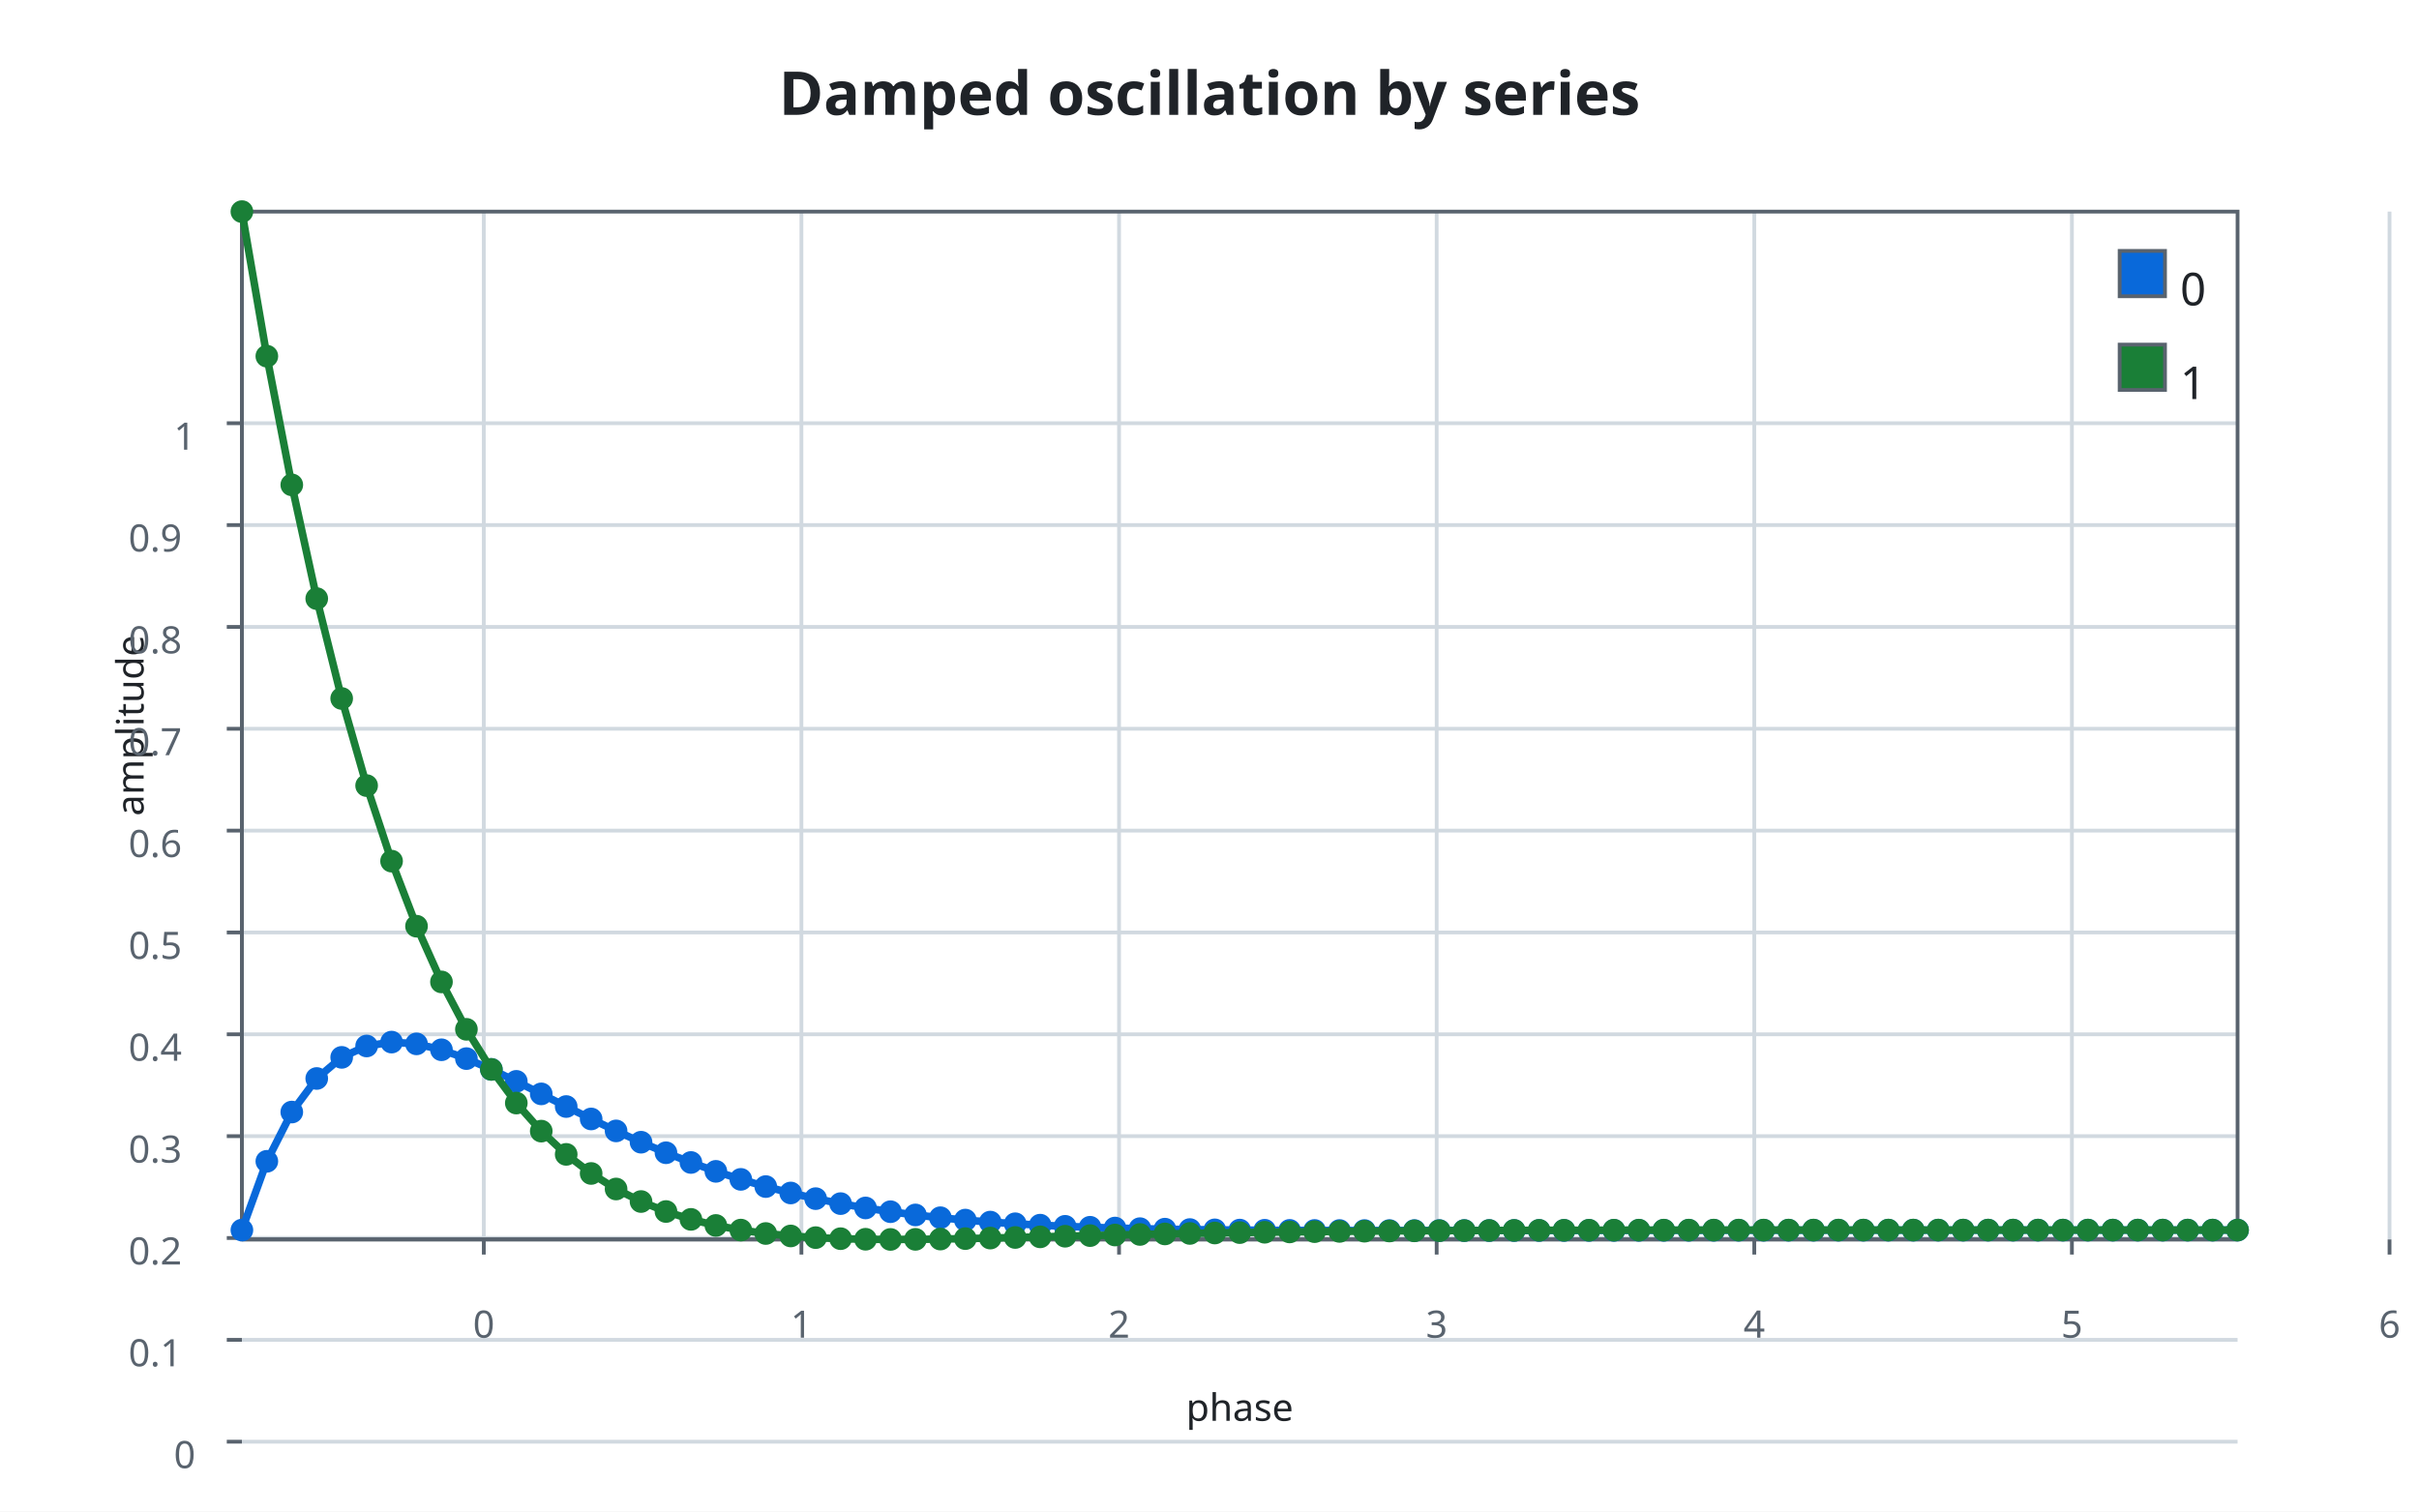
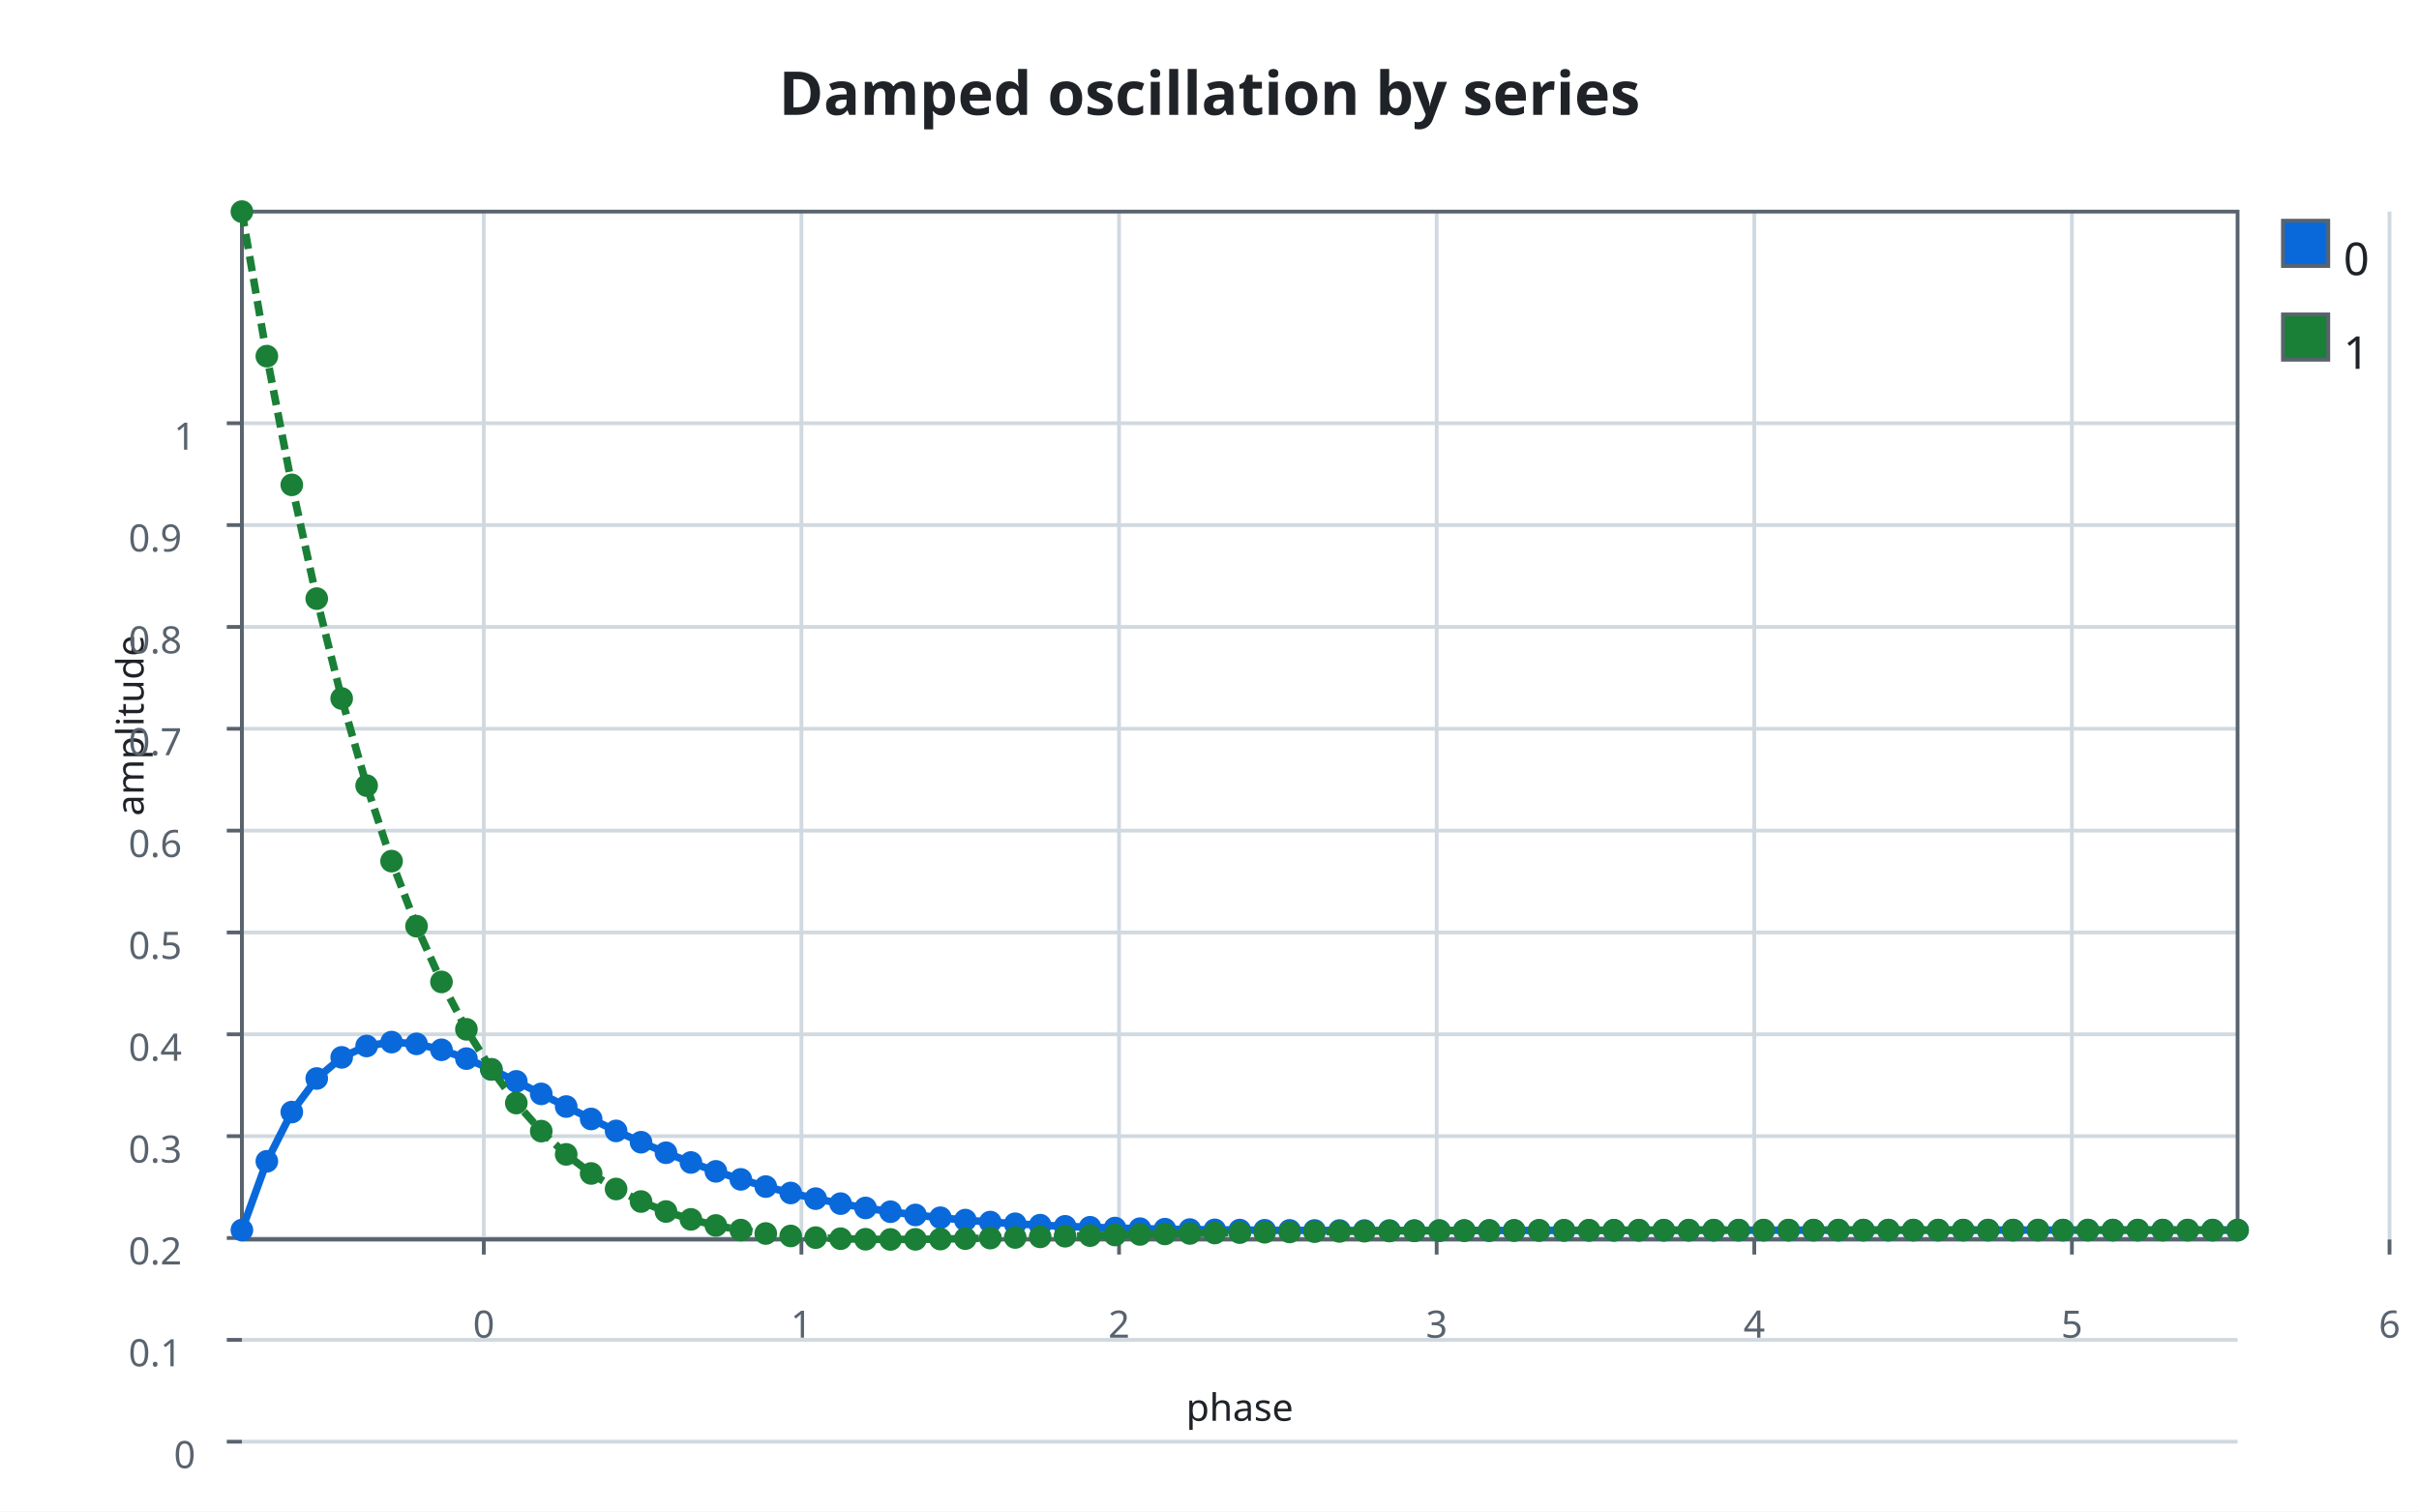
<svg xmlns="http://www.w3.org/2000/svg" width="640" height="400" viewBox="0 0 640 400" role="img" aria-label="Damped oscillation by series">
  <rect x="0" y="0" width="640" height="400" fill="#ffffff" />
  <line x1="128" y1="56" x2="128" y2="328" stroke="#d1d9e0" stroke-width="1" />
  <line x1="212.034" y1="56" x2="212.034" y2="328" stroke="#d1d9e0" stroke-width="1" />
  <line x1="296.068" y1="56" x2="296.068" y2="328" stroke="#d1d9e0" stroke-width="1" />
  <line x1="380.101" y1="56" x2="380.101" y2="328" stroke="#d1d9e0" stroke-width="1" />
  <line x1="464.135" y1="56" x2="464.135" y2="328" stroke="#d1d9e0" stroke-width="1" />
  <line x1="548.169" y1="56" x2="548.169" y2="328" stroke="#d1d9e0" stroke-width="1" />
  <line x1="632.203" y1="56" x2="632.203" y2="328" stroke="#d1d9e0" stroke-width="1" />
  <line x1="64" y1="112" x2="592" y2="112" stroke="#d1d9e0" stroke-width="1" />
  <line x1="64" y1="138.952" x2="592" y2="138.952" stroke="#d1d9e0" stroke-width="1" />
  <line x1="64" y1="165.905" x2="592" y2="165.905" stroke="#d1d9e0" stroke-width="1" />
  <line x1="64" y1="192.857" x2="592" y2="192.857" stroke="#d1d9e0" stroke-width="1" />
  <line x1="64" y1="219.809" x2="592" y2="219.809" stroke="#d1d9e0" stroke-width="1" />
  <line x1="64" y1="246.762" x2="592" y2="246.762" stroke="#d1d9e0" stroke-width="1" />
  <line x1="64" y1="273.714" x2="592" y2="273.714" stroke="#d1d9e0" stroke-width="1" />
  <line x1="64" y1="300.666" x2="592" y2="300.666" stroke="#d1d9e0" stroke-width="1" />
  <line x1="64" y1="327.619" x2="592" y2="327.619" stroke="#d1d9e0" stroke-width="1" />
  <line x1="64" y1="354.571" x2="592" y2="354.571" stroke="#d1d9e0" stroke-width="1" />
  <line x1="64" y1="381.523" x2="592" y2="381.523" stroke="#d1d9e0" stroke-width="1" />
  <rect x="64" y="56" width="528" height="272" fill="none" stroke="#59636e" stroke-width="1" />
  <line x1="64" y1="328" x2="592" y2="328" stroke="#59636e" stroke-width="1" />
  <text x="328" y="376" font-family="system-ui" font-size="10" font-weight="400" text-anchor="middle" fill="#1f2328">phase</text>
  <line x1="128" y1="328" x2="128" y2="332" stroke="#59636e" stroke-width="1" />
  <text x="128" y="354" font-family="system-ui" font-size="10" font-weight="400" text-anchor="middle" fill="#59636e">0</text>
  <line x1="212.034" y1="328" x2="212.034" y2="332" stroke="#59636e" stroke-width="1" />
  <text x="212.034" y="354" font-family="system-ui" font-size="10" font-weight="400" text-anchor="middle" fill="#59636e">1</text>
  <line x1="296.068" y1="328" x2="296.068" y2="332" stroke="#59636e" stroke-width="1" />
  <text x="296.068" y="354" font-family="system-ui" font-size="10" font-weight="400" text-anchor="middle" fill="#59636e">2</text>
  <line x1="380.101" y1="328" x2="380.101" y2="332" stroke="#59636e" stroke-width="1" />
  <text x="380.101" y="354" font-family="system-ui" font-size="10" font-weight="400" text-anchor="middle" fill="#59636e">3</text>
  <line x1="464.135" y1="328" x2="464.135" y2="332" stroke="#59636e" stroke-width="1" />
  <text x="464.135" y="354" font-family="system-ui" font-size="10" font-weight="400" text-anchor="middle" fill="#59636e">4</text>
  <line x1="548.169" y1="328" x2="548.169" y2="332" stroke="#59636e" stroke-width="1" />
  <text x="548.169" y="354" font-family="system-ui" font-size="10" font-weight="400" text-anchor="middle" fill="#59636e">5</text>
  <line x1="632.203" y1="328" x2="632.203" y2="332" stroke="#59636e" stroke-width="1" />
  <text x="632.203" y="354" font-family="system-ui" font-size="10" font-weight="400" text-anchor="middle" fill="#59636e">6</text>
  <line x1="64" y1="56" x2="64" y2="328" stroke="#59636e" stroke-width="1" />
  <text x="38" y="192" font-family="system-ui" font-size="10" font-weight="400" text-anchor="middle" fill="#1f2328" transform="rotate(-90 38 192)">amplitude</text>
  <line x1="64" y1="112" x2="60" y2="112" stroke="#59636e" stroke-width="1" />
  <text x="46" y="119" font-family="system-ui" font-size="10" font-weight="400" text-anchor="start" fill="#59636e">1</text>
  <line x1="64" y1="138.952" x2="60" y2="138.952" stroke="#59636e" stroke-width="1" />
  <text x="34" y="145.952" font-family="system-ui" font-size="10" font-weight="400" text-anchor="start" fill="#59636e">0.9</text>
  <line x1="64" y1="165.905" x2="60" y2="165.905" stroke="#59636e" stroke-width="1" />
  <text x="34" y="172.905" font-family="system-ui" font-size="10" font-weight="400" text-anchor="start" fill="#59636e">0.8</text>
  <line x1="64" y1="192.857" x2="60" y2="192.857" stroke="#59636e" stroke-width="1" />
  <text x="34" y="199.857" font-family="system-ui" font-size="10" font-weight="400" text-anchor="start" fill="#59636e">0.7</text>
  <line x1="64" y1="219.809" x2="60" y2="219.809" stroke="#59636e" stroke-width="1" />
  <text x="34" y="226.809" font-family="system-ui" font-size="10" font-weight="400" text-anchor="start" fill="#59636e">0.6</text>
  <line x1="64" y1="246.762" x2="60" y2="246.762" stroke="#59636e" stroke-width="1" />
  <text x="34" y="253.762" font-family="system-ui" font-size="10" font-weight="400" text-anchor="start" fill="#59636e">0.5</text>
  <line x1="64" y1="273.714" x2="60" y2="273.714" stroke="#59636e" stroke-width="1" />
  <text x="34" y="280.714" font-family="system-ui" font-size="10" font-weight="400" text-anchor="start" fill="#59636e">0.4</text>
  <line x1="64" y1="300.666" x2="60" y2="300.666" stroke="#59636e" stroke-width="1" />
  <text x="34" y="307.666" font-family="system-ui" font-size="10" font-weight="400" text-anchor="start" fill="#59636e">0.3</text>
  <line x1="64" y1="327.619" x2="60" y2="327.619" stroke="#59636e" stroke-width="1" />
  <text x="34" y="334.619" font-family="system-ui" font-size="10" font-weight="400" text-anchor="start" fill="#59636e">0.2</text>
  <line x1="64" y1="354.571" x2="60" y2="354.571" stroke="#59636e" stroke-width="1" />
  <text x="34" y="361.571" font-family="system-ui" font-size="10" font-weight="400" text-anchor="start" fill="#59636e">0.1</text>
  <line x1="64" y1="381.523" x2="60" y2="381.523" stroke="#59636e" stroke-width="1" />
  <text x="46" y="388.523" font-family="system-ui" font-size="10" font-weight="400" text-anchor="start" fill="#59636e">0</text>
-   <rect x="560.8" y="66.4" width="12" height="12" fill="#0969da" />
-   <rect x="560.8" y="66.4" width="12" height="12" fill="none" stroke="#59636e" stroke-width="1" />
-   <text x="576.8" y="80.8" font-family="system-ui" font-size="12" font-weight="400" text-anchor="start" fill="#1f2328">0</text>
-   <rect x="560.8" y="91.2" width="12" height="12" fill="#1a7f37" />
-   <rect x="560.8" y="91.2" width="12" height="12" fill="none" stroke="#59636e" stroke-width="1" />
-   <text x="576.8" y="105.6" font-family="system-ui" font-size="12" font-weight="400" text-anchor="start" fill="#1f2328">1</text>
+   <rect x="604" y="58.4" width="12" height="12" fill="#0969da" />
+   <rect x="604" y="58.4" width="12" height="12" fill="none" stroke="#59636e" stroke-width="1" />
+   <text x="620" y="72.8" font-family="system-ui" font-size="12" font-weight="400" text-anchor="start" fill="#1f2328">0</text>
+   <rect x="604" y="83.2" width="12" height="12" fill="#1a7f37" />
+   <rect x="604" y="83.2" width="12" height="12" fill="none" stroke="#59636e" stroke-width="1" />
+   <text x="620" y="97.6" font-family="system-ui" font-size="12" font-weight="400" text-anchor="start" fill="#1f2328">1</text>
  <text x="320" y="30.4" font-family="system-ui" font-size="16" font-weight="700" text-anchor="middle" fill="#1f2328">Damped oscillation by series</text>
  <path d="M 64 325.523 L 70.6 307.322 L 77.2 294.288 L 83.8 285.404 L 90.4 279.814 L 97 276.802 L 103.6 275.775 L 110.2 276.243 L 116.8 277.807 L 123.4 280.145 L 130 282.999 L 136.6 286.163 L 143.2 289.48 L 149.8 292.828 L 156.4 296.116 L 163 299.278 L 169.6 302.269 L 176.2 305.06 L 182.8 307.633 L 189.4 309.981 L 196 312.104 L 202.6 314.009 L 209.2 315.705 L 215.8 317.203 L 222.4 318.519 L 229 319.667 L 235.6 320.662 L 242.2 321.519 L 248.8 322.253 L 255.4 322.878 L 262 323.406 L 268.6 323.85 L 275.2 324.219 L 281.8 324.526 L 288.4 324.777 L 295 324.982 L 301.6 325.147 L 308.2 325.279 L 314.8 325.382 L 321.4 325.462 L 328 325.523 L 334.6 325.568 L 341.2 325.601 L 347.8 325.623 L 354.4 325.636 L 361 325.644 L 367.6 325.646 L 374.2 325.645 L 380.8 325.641 L 387.4 325.636 L 394 325.629 L 400.6 325.621 L 407.2 325.613 L 413.8 325.604 L 420.4 325.596 L 427 325.588 L 433.6 325.581 L 440.2 325.574 L 446.8 325.568 L 453.4 325.562 L 460 325.556 L 466.6 325.552 L 473.2 325.548 L 479.8 325.544 L 486.4 325.541 L 493 325.538 L 499.6 325.535 L 506.2 325.533 L 512.8 325.531 L 519.4 325.53 L 526 325.528 L 532.6 325.527 L 539.2 325.526 L 545.8 325.526 L 552.4 325.525 L 559 325.525 L 565.6 325.524 L 572.2 325.524 L 578.8 325.524 L 585.4 325.523 L 592 325.523" fill="none" stroke="#0969da" stroke-width="2" stroke-linecap="butt" stroke-linejoin="round" />
  <path d="M 64 325.523 m -3 0 a 3 3 0 1 0 6 0 a 3 3 0 1 0 -6 0 Z M 70.6 307.322 m -3 0 a 3 3 0 1 0 6 0 a 3 3 0 1 0 -6 0 Z M 77.2 294.288 m -3 0 a 3 3 0 1 0 6 0 a 3 3 0 1 0 -6 0 Z M 83.8 285.404 m -3 0 a 3 3 0 1 0 6 0 a 3 3 0 1 0 -6 0 Z M 90.4 279.814 m -3 0 a 3 3 0 1 0 6 0 a 3 3 0 1 0 -6 0 Z M 97 276.802 m -3 0 a 3 3 0 1 0 6 0 a 3 3 0 1 0 -6 0 Z M 103.6 275.775 m -3 0 a 3 3 0 1 0 6 0 a 3 3 0 1 0 -6 0 Z M 110.2 276.243 m -3 0 a 3 3 0 1 0 6 0 a 3 3 0 1 0 -6 0 Z M 116.8 277.807 m -3 0 a 3 3 0 1 0 6 0 a 3 3 0 1 0 -6 0 Z M 123.4 280.145 m -3 0 a 3 3 0 1 0 6 0 a 3 3 0 1 0 -6 0 Z M 130 282.999 m -3 0 a 3 3 0 1 0 6 0 a 3 3 0 1 0 -6 0 Z M 136.6 286.163 m -3 0 a 3 3 0 1 0 6 0 a 3 3 0 1 0 -6 0 Z M 143.2 289.48 m -3 0 a 3 3 0 1 0 6 0 a 3 3 0 1 0 -6 0 Z M 149.8 292.828 m -3 0 a 3 3 0 1 0 6 0 a 3 3 0 1 0 -6 0 Z M 156.4 296.116 m -3 0 a 3 3 0 1 0 6 0 a 3 3 0 1 0 -6 0 Z M 163 299.278 m -3 0 a 3 3 0 1 0 6 0 a 3 3 0 1 0 -6 0 Z M 169.6 302.269 m -3 0 a 3 3 0 1 0 6 0 a 3 3 0 1 0 -6 0 Z M 176.2 305.06 m -3 0 a 3 3 0 1 0 6 0 a 3 3 0 1 0 -6 0 Z M 182.8 307.633 m -3 0 a 3 3 0 1 0 6 0 a 3 3 0 1 0 -6 0 Z M 189.4 309.981 m -3 0 a 3 3 0 1 0 6 0 a 3 3 0 1 0 -6 0 Z M 196 312.104 m -3 0 a 3 3 0 1 0 6 0 a 3 3 0 1 0 -6 0 Z M 202.6 314.009 m -3 0 a 3 3 0 1 0 6 0 a 3 3 0 1 0 -6 0 Z M 209.2 315.705 m -3 0 a 3 3 0 1 0 6 0 a 3 3 0 1 0 -6 0 Z M 215.8 317.203 m -3 0 a 3 3 0 1 0 6 0 a 3 3 0 1 0 -6 0 Z M 222.4 318.519 m -3 0 a 3 3 0 1 0 6 0 a 3 3 0 1 0 -6 0 Z M 229 319.667 m -3 0 a 3 3 0 1 0 6 0 a 3 3 0 1 0 -6 0 Z M 235.6 320.662 m -3 0 a 3 3 0 1 0 6 0 a 3 3 0 1 0 -6 0 Z M 242.2 321.519 m -3 0 a 3 3 0 1 0 6 0 a 3 3 0 1 0 -6 0 Z M 248.8 322.253 m -3 0 a 3 3 0 1 0 6 0 a 3 3 0 1 0 -6 0 Z M 255.4 322.878 m -3 0 a 3 3 0 1 0 6 0 a 3 3 0 1 0 -6 0 Z M 262 323.406 m -3 0 a 3 3 0 1 0 6 0 a 3 3 0 1 0 -6 0 Z M 268.6 323.85 m -3 0 a 3 3 0 1 0 6 0 a 3 3 0 1 0 -6 0 Z M 275.2 324.219 m -3 0 a 3 3 0 1 0 6 0 a 3 3 0 1 0 -6 0 Z M 281.8 324.526 m -3 0 a 3 3 0 1 0 6 0 a 3 3 0 1 0 -6 0 Z M 288.4 324.777 m -3 0 a 3 3 0 1 0 6 0 a 3 3 0 1 0 -6 0 Z M 295 324.982 m -3 0 a 3 3 0 1 0 6 0 a 3 3 0 1 0 -6 0 Z M 301.6 325.147 m -3 0 a 3 3 0 1 0 6 0 a 3 3 0 1 0 -6 0 Z M 308.2 325.279 m -3 0 a 3 3 0 1 0 6 0 a 3 3 0 1 0 -6 0 Z M 314.8 325.382 m -3 0 a 3 3 0 1 0 6 0 a 3 3 0 1 0 -6 0 Z M 321.4 325.462 m -3 0 a 3 3 0 1 0 6 0 a 3 3 0 1 0 -6 0 Z M 328 325.523 m -3 0 a 3 3 0 1 0 6 0 a 3 3 0 1 0 -6 0 Z M 334.6 325.568 m -3 0 a 3 3 0 1 0 6 0 a 3 3 0 1 0 -6 0 Z M 341.2 325.601 m -3 0 a 3 3 0 1 0 6 0 a 3 3 0 1 0 -6 0 Z M 347.8 325.623 m -3 0 a 3 3 0 1 0 6 0 a 3 3 0 1 0 -6 0 Z M 354.4 325.636 m -3 0 a 3 3 0 1 0 6 0 a 3 3 0 1 0 -6 0 Z M 361 325.644 m -3 0 a 3 3 0 1 0 6 0 a 3 3 0 1 0 -6 0 Z M 367.6 325.646 m -3 0 a 3 3 0 1 0 6 0 a 3 3 0 1 0 -6 0 Z M 374.2 325.645 m -3 0 a 3 3 0 1 0 6 0 a 3 3 0 1 0 -6 0 Z M 380.8 325.641 m -3 0 a 3 3 0 1 0 6 0 a 3 3 0 1 0 -6 0 Z M 387.4 325.636 m -3 0 a 3 3 0 1 0 6 0 a 3 3 0 1 0 -6 0 Z M 394 325.629 m -3 0 a 3 3 0 1 0 6 0 a 3 3 0 1 0 -6 0 Z M 400.6 325.621 m -3 0 a 3 3 0 1 0 6 0 a 3 3 0 1 0 -6 0 Z M 407.2 325.613 m -3 0 a 3 3 0 1 0 6 0 a 3 3 0 1 0 -6 0 Z M 413.8 325.604 m -3 0 a 3 3 0 1 0 6 0 a 3 3 0 1 0 -6 0 Z M 420.4 325.596 m -3 0 a 3 3 0 1 0 6 0 a 3 3 0 1 0 -6 0 Z M 427 325.588 m -3 0 a 3 3 0 1 0 6 0 a 3 3 0 1 0 -6 0 Z M 433.6 325.581 m -3 0 a 3 3 0 1 0 6 0 a 3 3 0 1 0 -6 0 Z M 440.2 325.574 m -3 0 a 3 3 0 1 0 6 0 a 3 3 0 1 0 -6 0 Z M 446.8 325.568 m -3 0 a 3 3 0 1 0 6 0 a 3 3 0 1 0 -6 0 Z M 453.4 325.562 m -3 0 a 3 3 0 1 0 6 0 a 3 3 0 1 0 -6 0 Z M 460 325.556 m -3 0 a 3 3 0 1 0 6 0 a 3 3 0 1 0 -6 0 Z M 466.6 325.552 m -3 0 a 3 3 0 1 0 6 0 a 3 3 0 1 0 -6 0 Z M 473.2 325.548 m -3 0 a 3 3 0 1 0 6 0 a 3 3 0 1 0 -6 0 Z M 479.8 325.544 m -3 0 a 3 3 0 1 0 6 0 a 3 3 0 1 0 -6 0 Z M 486.4 325.541 m -3 0 a 3 3 0 1 0 6 0 a 3 3 0 1 0 -6 0 Z M 493 325.538 m -3 0 a 3 3 0 1 0 6 0 a 3 3 0 1 0 -6 0 Z M 499.6 325.535 m -3 0 a 3 3 0 1 0 6 0 a 3 3 0 1 0 -6 0 Z M 506.2 325.533 m -3 0 a 3 3 0 1 0 6 0 a 3 3 0 1 0 -6 0 Z M 512.8 325.531 m -3 0 a 3 3 0 1 0 6 0 a 3 3 0 1 0 -6 0 Z M 519.4 325.53 m -3 0 a 3 3 0 1 0 6 0 a 3 3 0 1 0 -6 0 Z M 526 325.528 m -3 0 a 3 3 0 1 0 6 0 a 3 3 0 1 0 -6 0 Z M 532.6 325.527 m -3 0 a 3 3 0 1 0 6 0 a 3 3 0 1 0 -6 0 Z M 539.2 325.526 m -3 0 a 3 3 0 1 0 6 0 a 3 3 0 1 0 -6 0 Z M 545.8 325.526 m -3 0 a 3 3 0 1 0 6 0 a 3 3 0 1 0 -6 0 Z M 552.4 325.525 m -3 0 a 3 3 0 1 0 6 0 a 3 3 0 1 0 -6 0 Z M 559 325.525 m -3 0 a 3 3 0 1 0 6 0 a 3 3 0 1 0 -6 0 Z M 565.6 325.524 m -3 0 a 3 3 0 1 0 6 0 a 3 3 0 1 0 -6 0 Z M 572.2 325.524 m -3 0 a 3 3 0 1 0 6 0 a 3 3 0 1 0 -6 0 Z M 578.8 325.524 m -3 0 a 3 3 0 1 0 6 0 a 3 3 0 1 0 -6 0 Z M 585.4 325.523 m -3 0 a 3 3 0 1 0 6 0 a 3 3 0 1 0 -6 0 Z M 592 325.523 m -3 0 a 3 3 0 1 0 6 0 a 3 3 0 1 0 -6 0 Z" fill="#0969da" />
-   <path d="M 64 56 L 70.6 94.258 L 77.2 128.314 L 83.8 158.416 L 90.4 184.845 L 97 207.901 L 103.6 227.887 L 110.2 245.105 L 116.8 259.848 L 123.4 272.393 L 130 282.999 L 136.6 291.907 L 143.2 299.336 L 149.8 305.487 L 156.4 310.539 L 163 314.652 L 169.6 317.968 L 176.2 320.61 L 182.8 322.69 L 189.4 324.3 L 196 325.523 L 202.6 326.429 L 209.2 327.078 L 215.8 327.521 L 222.4 327.799 L 229 327.949 L 235.6 328 L 242.2 327.977 L 248.8 327.899 L 255.4 327.782 L 262 327.64 L 268.6 327.483 L 275.2 327.318 L 281.8 327.151 L 288.4 326.987 L 295 326.83 L 301.6 326.681 L 308.2 326.542 L 314.8 326.414 L 321.4 326.297 L 328 326.191 L 334.6 326.096 L 341.2 326.012 L 347.8 325.937 L 354.4 325.872 L 361 325.815 L 367.6 325.765 L 374.2 325.723 L 380.8 325.686 L 387.4 325.655 L 394 325.629 L 400.6 325.607 L 407.2 325.588 L 413.8 325.573 L 420.4 325.56 L 427 325.55 L 433.6 325.542 L 440.2 325.535 L 446.8 325.53 L 453.4 325.526 L 460 325.523 L 466.6 325.521 L 473.2 325.519 L 479.8 325.518 L 486.4 325.518 L 493 325.517 L 499.6 325.517 L 506.2 325.517 L 512.8 325.517 L 519.4 325.518 L 526 325.518 L 532.6 325.518 L 539.2 325.519 L 545.8 325.519 L 552.4 325.52 L 559 325.52 L 565.6 325.52 L 572.2 325.521 L 578.8 325.521 L 585.4 325.521 L 592 325.522" fill="none" stroke="#1a7f37" stroke-width="2" stroke-linecap="butt" stroke-linejoin="round" />
+   <path d="M 64 56 L 70.6 94.258 L 77.2 128.314 L 83.8 158.416 L 90.4 184.845 L 97 207.901 L 103.6 227.887 L 110.2 245.105 L 116.8 259.848 L 123.4 272.393 L 130 282.999 L 136.6 291.907 L 143.2 299.336 L 149.8 305.487 L 156.4 310.539 L 163 314.652 L 169.6 317.968 L 176.2 320.61 L 182.8 322.69 L 189.4 324.3 L 196 325.523 L 202.6 326.429 L 209.2 327.078 L 215.8 327.521 L 222.4 327.799 L 229 327.949 L 235.6 328 L 242.2 327.977 L 248.8 327.899 L 255.4 327.782 L 262 327.64 L 268.6 327.483 L 275.2 327.318 L 281.8 327.151 L 288.4 326.987 L 295 326.83 L 301.6 326.681 L 308.2 326.542 L 314.8 326.414 L 321.4 326.297 L 328 326.191 L 334.6 326.096 L 341.2 326.012 L 347.8 325.937 L 354.4 325.872 L 361 325.815 L 367.6 325.765 L 374.2 325.723 L 380.8 325.686 L 387.4 325.655 L 394 325.629 L 400.6 325.607 L 407.2 325.588 L 413.8 325.573 L 420.4 325.56 L 427 325.55 L 433.6 325.542 L 440.2 325.535 L 446.8 325.53 L 453.4 325.526 L 460 325.523 L 466.6 325.521 L 473.2 325.519 L 479.8 325.518 L 486.4 325.518 L 493 325.517 L 499.6 325.517 L 506.2 325.517 L 512.8 325.517 L 519.4 325.518 L 526 325.518 L 532.6 325.518 L 539.2 325.519 L 545.8 325.519 L 552.4 325.52 L 559 325.52 L 565.6 325.52 L 572.2 325.521 L 578.8 325.521 L 585.4 325.521 L 592 325.522" fill="none" stroke="#1a7f37" stroke-width="2" stroke-linecap="butt" stroke-linejoin="round" stroke-dasharray="4 2" />
  <path d="M 64 56 m -3 0 a 3 3 0 1 0 6 0 a 3 3 0 1 0 -6 0 Z M 70.6 94.258 m -3 0 a 3 3 0 1 0 6 0 a 3 3 0 1 0 -6 0 Z M 77.2 128.314 m -3 0 a 3 3 0 1 0 6 0 a 3 3 0 1 0 -6 0 Z M 83.8 158.416 m -3 0 a 3 3 0 1 0 6 0 a 3 3 0 1 0 -6 0 Z M 90.4 184.845 m -3 0 a 3 3 0 1 0 6 0 a 3 3 0 1 0 -6 0 Z M 97 207.901 m -3 0 a 3 3 0 1 0 6 0 a 3 3 0 1 0 -6 0 Z M 103.6 227.887 m -3 0 a 3 3 0 1 0 6 0 a 3 3 0 1 0 -6 0 Z M 110.2 245.105 m -3 0 a 3 3 0 1 0 6 0 a 3 3 0 1 0 -6 0 Z M 116.8 259.848 m -3 0 a 3 3 0 1 0 6 0 a 3 3 0 1 0 -6 0 Z M 123.4 272.393 m -3 0 a 3 3 0 1 0 6 0 a 3 3 0 1 0 -6 0 Z M 130 282.999 m -3 0 a 3 3 0 1 0 6 0 a 3 3 0 1 0 -6 0 Z M 136.6 291.907 m -3 0 a 3 3 0 1 0 6 0 a 3 3 0 1 0 -6 0 Z M 143.2 299.336 m -3 0 a 3 3 0 1 0 6 0 a 3 3 0 1 0 -6 0 Z M 149.8 305.487 m -3 0 a 3 3 0 1 0 6 0 a 3 3 0 1 0 -6 0 Z M 156.4 310.539 m -3 0 a 3 3 0 1 0 6 0 a 3 3 0 1 0 -6 0 Z M 163 314.652 m -3 0 a 3 3 0 1 0 6 0 a 3 3 0 1 0 -6 0 Z M 169.6 317.968 m -3 0 a 3 3 0 1 0 6 0 a 3 3 0 1 0 -6 0 Z M 176.2 320.61 m -3 0 a 3 3 0 1 0 6 0 a 3 3 0 1 0 -6 0 Z M 182.8 322.69 m -3 0 a 3 3 0 1 0 6 0 a 3 3 0 1 0 -6 0 Z M 189.4 324.3 m -3 0 a 3 3 0 1 0 6 0 a 3 3 0 1 0 -6 0 Z M 196 325.523 m -3 0 a 3 3 0 1 0 6 0 a 3 3 0 1 0 -6 0 Z M 202.6 326.429 m -3 0 a 3 3 0 1 0 6 0 a 3 3 0 1 0 -6 0 Z M 209.2 327.078 m -3 0 a 3 3 0 1 0 6 0 a 3 3 0 1 0 -6 0 Z M 215.8 327.521 m -3 0 a 3 3 0 1 0 6 0 a 3 3 0 1 0 -6 0 Z M 222.4 327.799 m -3 0 a 3 3 0 1 0 6 0 a 3 3 0 1 0 -6 0 Z M 229 327.949 m -3 0 a 3 3 0 1 0 6 0 a 3 3 0 1 0 -6 0 Z M 235.6 328 m -3 0 a 3 3 0 1 0 6 0 a 3 3 0 1 0 -6 0 Z M 242.2 327.977 m -3 0 a 3 3 0 1 0 6 0 a 3 3 0 1 0 -6 0 Z M 248.8 327.899 m -3 0 a 3 3 0 1 0 6 0 a 3 3 0 1 0 -6 0 Z M 255.4 327.782 m -3 0 a 3 3 0 1 0 6 0 a 3 3 0 1 0 -6 0 Z M 262 327.64 m -3 0 a 3 3 0 1 0 6 0 a 3 3 0 1 0 -6 0 Z M 268.6 327.483 m -3 0 a 3 3 0 1 0 6 0 a 3 3 0 1 0 -6 0 Z M 275.2 327.318 m -3 0 a 3 3 0 1 0 6 0 a 3 3 0 1 0 -6 0 Z M 281.8 327.151 m -3 0 a 3 3 0 1 0 6 0 a 3 3 0 1 0 -6 0 Z M 288.4 326.987 m -3 0 a 3 3 0 1 0 6 0 a 3 3 0 1 0 -6 0 Z M 295 326.83 m -3 0 a 3 3 0 1 0 6 0 a 3 3 0 1 0 -6 0 Z M 301.6 326.681 m -3 0 a 3 3 0 1 0 6 0 a 3 3 0 1 0 -6 0 Z M 308.2 326.542 m -3 0 a 3 3 0 1 0 6 0 a 3 3 0 1 0 -6 0 Z M 314.8 326.414 m -3 0 a 3 3 0 1 0 6 0 a 3 3 0 1 0 -6 0 Z M 321.4 326.297 m -3 0 a 3 3 0 1 0 6 0 a 3 3 0 1 0 -6 0 Z M 328 326.191 m -3 0 a 3 3 0 1 0 6 0 a 3 3 0 1 0 -6 0 Z M 334.6 326.096 m -3 0 a 3 3 0 1 0 6 0 a 3 3 0 1 0 -6 0 Z M 341.2 326.012 m -3 0 a 3 3 0 1 0 6 0 a 3 3 0 1 0 -6 0 Z M 347.8 325.937 m -3 0 a 3 3 0 1 0 6 0 a 3 3 0 1 0 -6 0 Z M 354.4 325.872 m -3 0 a 3 3 0 1 0 6 0 a 3 3 0 1 0 -6 0 Z M 361 325.815 m -3 0 a 3 3 0 1 0 6 0 a 3 3 0 1 0 -6 0 Z M 367.6 325.765 m -3 0 a 3 3 0 1 0 6 0 a 3 3 0 1 0 -6 0 Z M 374.2 325.723 m -3 0 a 3 3 0 1 0 6 0 a 3 3 0 1 0 -6 0 Z M 380.8 325.686 m -3 0 a 3 3 0 1 0 6 0 a 3 3 0 1 0 -6 0 Z M 387.4 325.655 m -3 0 a 3 3 0 1 0 6 0 a 3 3 0 1 0 -6 0 Z M 394 325.629 m -3 0 a 3 3 0 1 0 6 0 a 3 3 0 1 0 -6 0 Z M 400.6 325.607 m -3 0 a 3 3 0 1 0 6 0 a 3 3 0 1 0 -6 0 Z M 407.2 325.588 m -3 0 a 3 3 0 1 0 6 0 a 3 3 0 1 0 -6 0 Z M 413.8 325.573 m -3 0 a 3 3 0 1 0 6 0 a 3 3 0 1 0 -6 0 Z M 420.4 325.56 m -3 0 a 3 3 0 1 0 6 0 a 3 3 0 1 0 -6 0 Z M 427 325.55 m -3 0 a 3 3 0 1 0 6 0 a 3 3 0 1 0 -6 0 Z M 433.6 325.542 m -3 0 a 3 3 0 1 0 6 0 a 3 3 0 1 0 -6 0 Z M 440.2 325.535 m -3 0 a 3 3 0 1 0 6 0 a 3 3 0 1 0 -6 0 Z M 446.8 325.53 m -3 0 a 3 3 0 1 0 6 0 a 3 3 0 1 0 -6 0 Z M 453.4 325.526 m -3 0 a 3 3 0 1 0 6 0 a 3 3 0 1 0 -6 0 Z M 460 325.523 m -3 0 a 3 3 0 1 0 6 0 a 3 3 0 1 0 -6 0 Z M 466.6 325.521 m -3 0 a 3 3 0 1 0 6 0 a 3 3 0 1 0 -6 0 Z M 473.2 325.519 m -3 0 a 3 3 0 1 0 6 0 a 3 3 0 1 0 -6 0 Z M 479.8 325.518 m -3 0 a 3 3 0 1 0 6 0 a 3 3 0 1 0 -6 0 Z M 486.4 325.518 m -3 0 a 3 3 0 1 0 6 0 a 3 3 0 1 0 -6 0 Z M 493 325.517 m -3 0 a 3 3 0 1 0 6 0 a 3 3 0 1 0 -6 0 Z M 499.6 325.517 m -3 0 a 3 3 0 1 0 6 0 a 3 3 0 1 0 -6 0 Z M 506.2 325.517 m -3 0 a 3 3 0 1 0 6 0 a 3 3 0 1 0 -6 0 Z M 512.8 325.517 m -3 0 a 3 3 0 1 0 6 0 a 3 3 0 1 0 -6 0 Z M 519.4 325.518 m -3 0 a 3 3 0 1 0 6 0 a 3 3 0 1 0 -6 0 Z M 526 325.518 m -3 0 a 3 3 0 1 0 6 0 a 3 3 0 1 0 -6 0 Z M 532.6 325.518 m -3 0 a 3 3 0 1 0 6 0 a 3 3 0 1 0 -6 0 Z M 539.2 325.519 m -3 0 a 3 3 0 1 0 6 0 a 3 3 0 1 0 -6 0 Z M 545.8 325.519 m -3 0 a 3 3 0 1 0 6 0 a 3 3 0 1 0 -6 0 Z M 552.4 325.52 m -3 0 a 3 3 0 1 0 6 0 a 3 3 0 1 0 -6 0 Z M 559 325.52 m -3 0 a 3 3 0 1 0 6 0 a 3 3 0 1 0 -6 0 Z M 565.6 325.52 m -3 0 a 3 3 0 1 0 6 0 a 3 3 0 1 0 -6 0 Z M 572.2 325.521 m -3 0 a 3 3 0 1 0 6 0 a 3 3 0 1 0 -6 0 Z M 578.8 325.521 m -3 0 a 3 3 0 1 0 6 0 a 3 3 0 1 0 -6 0 Z M 585.4 325.521 m -3 0 a 3 3 0 1 0 6 0 a 3 3 0 1 0 -6 0 Z M 592 325.522 m -3 0 a 3 3 0 1 0 6 0 a 3 3 0 1 0 -6 0 Z" fill="#1a7f37" />
</svg>
